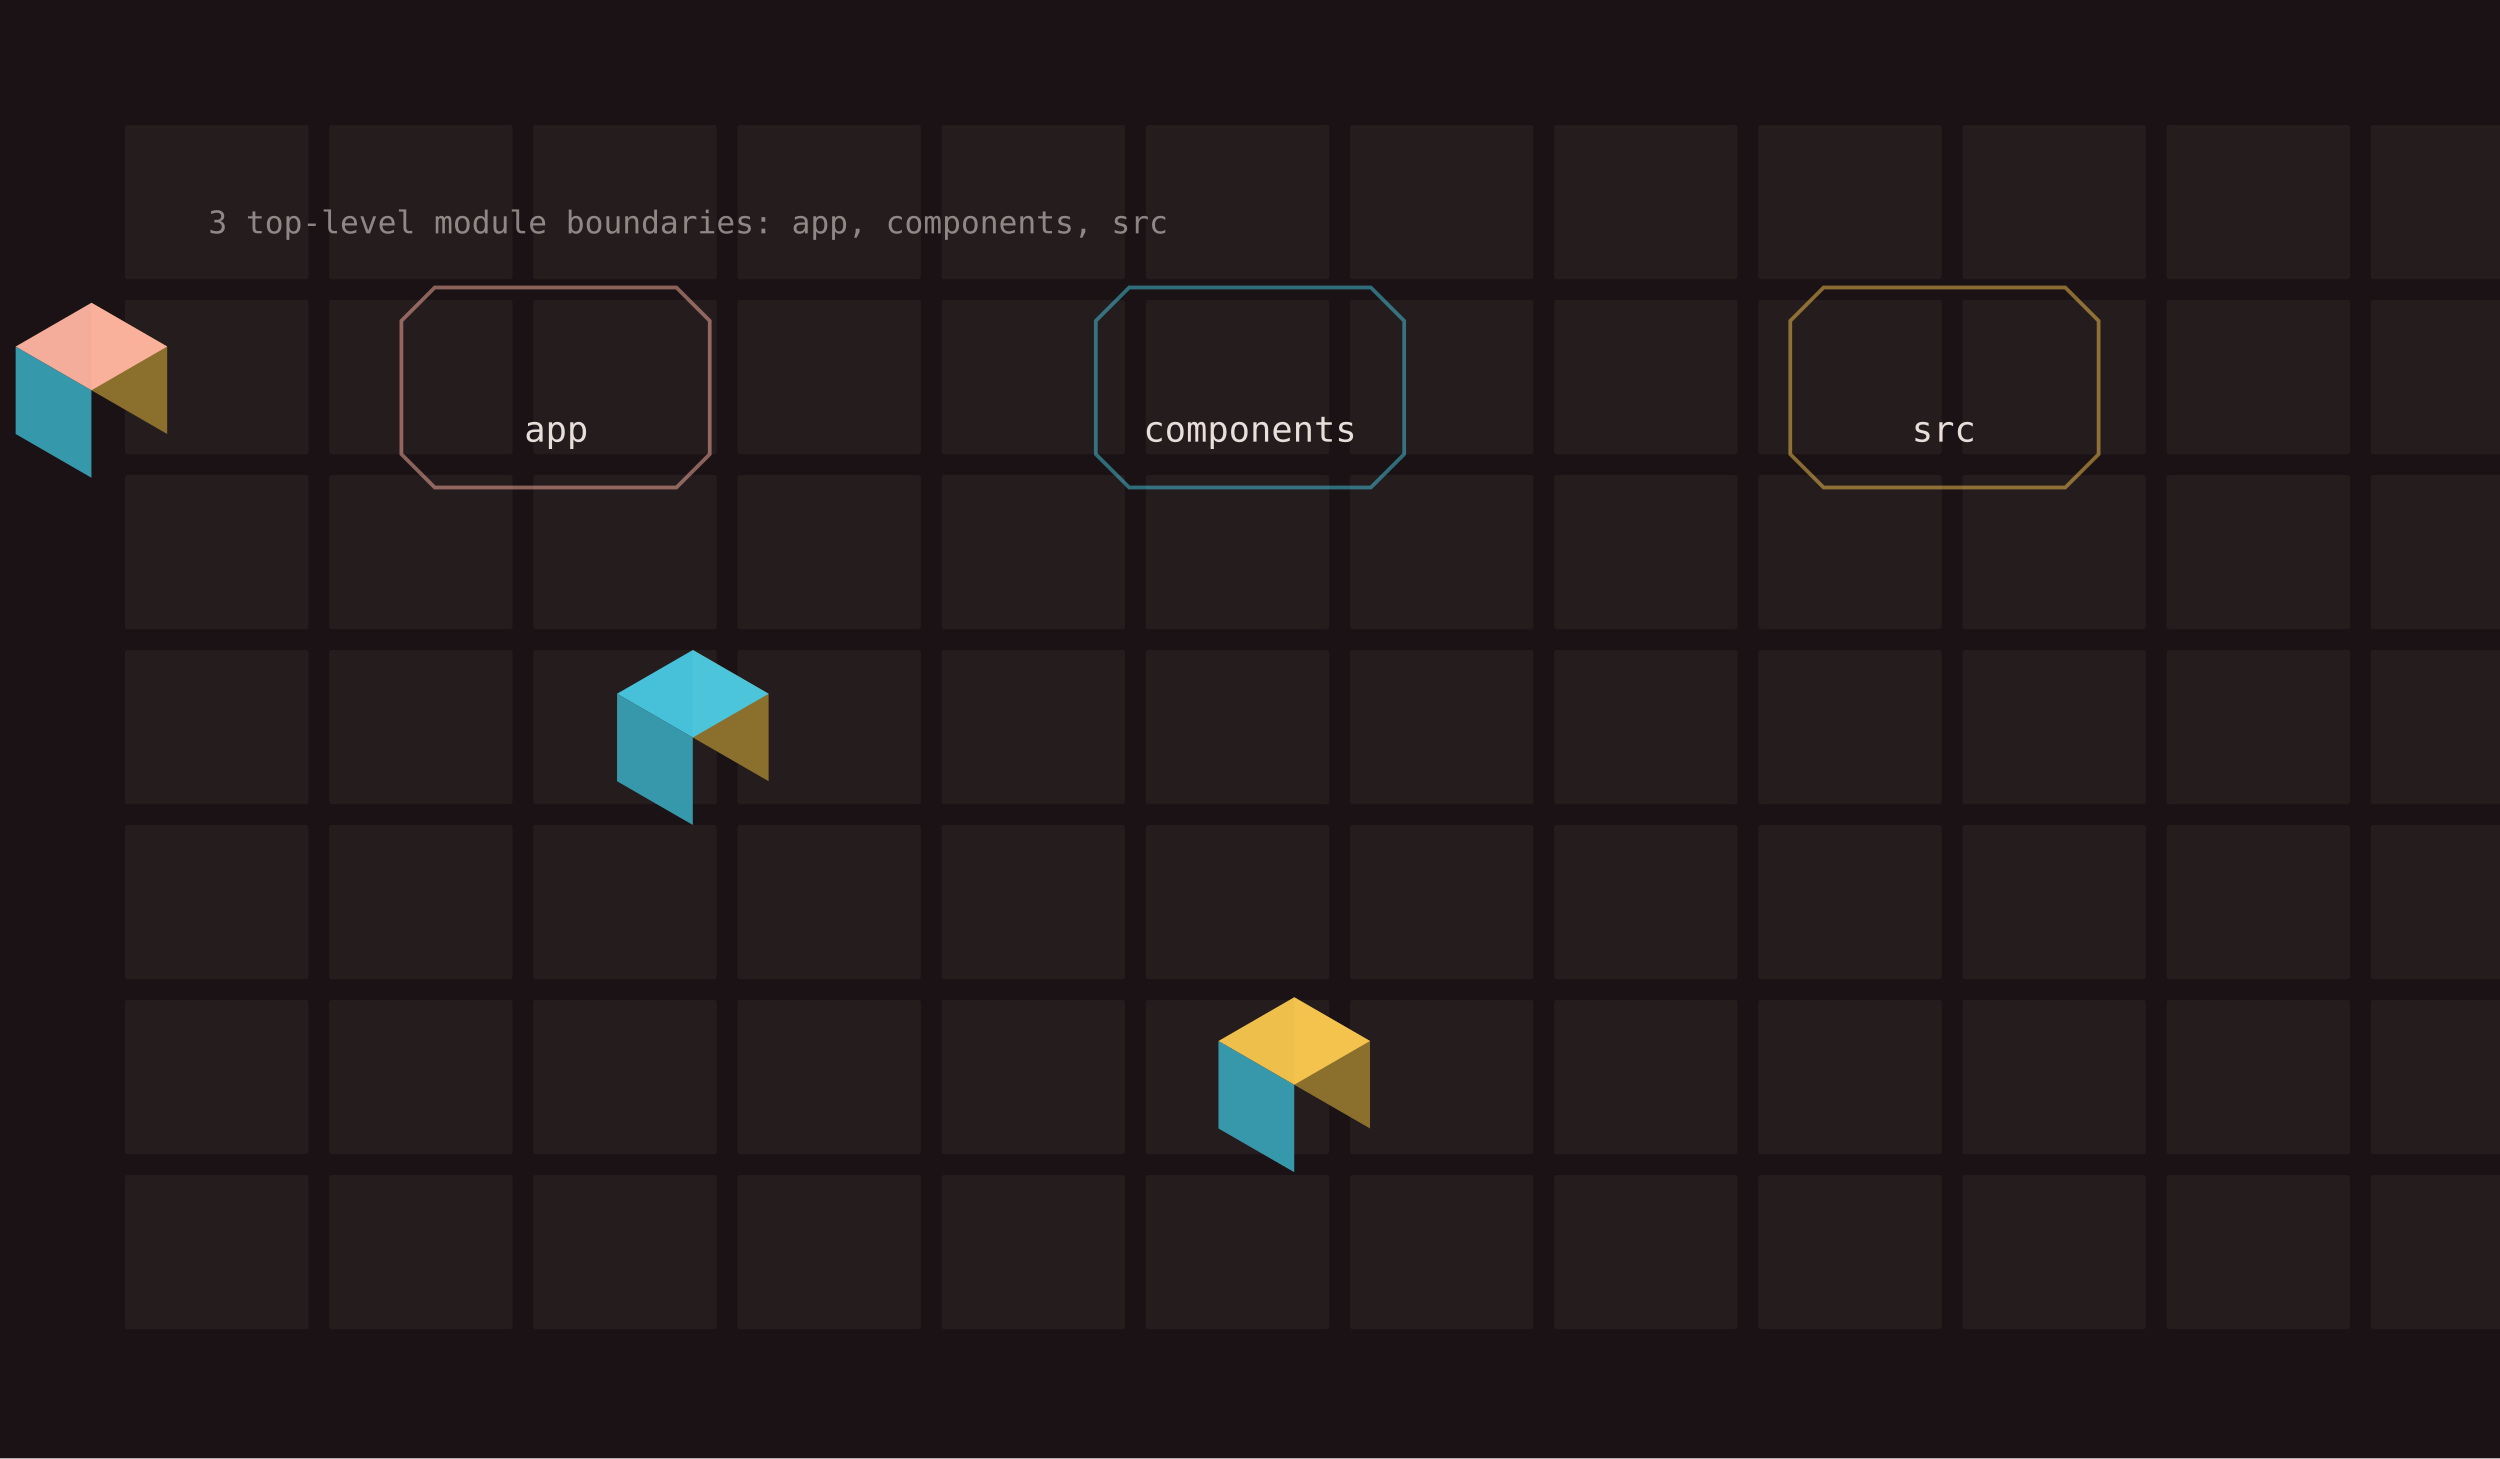
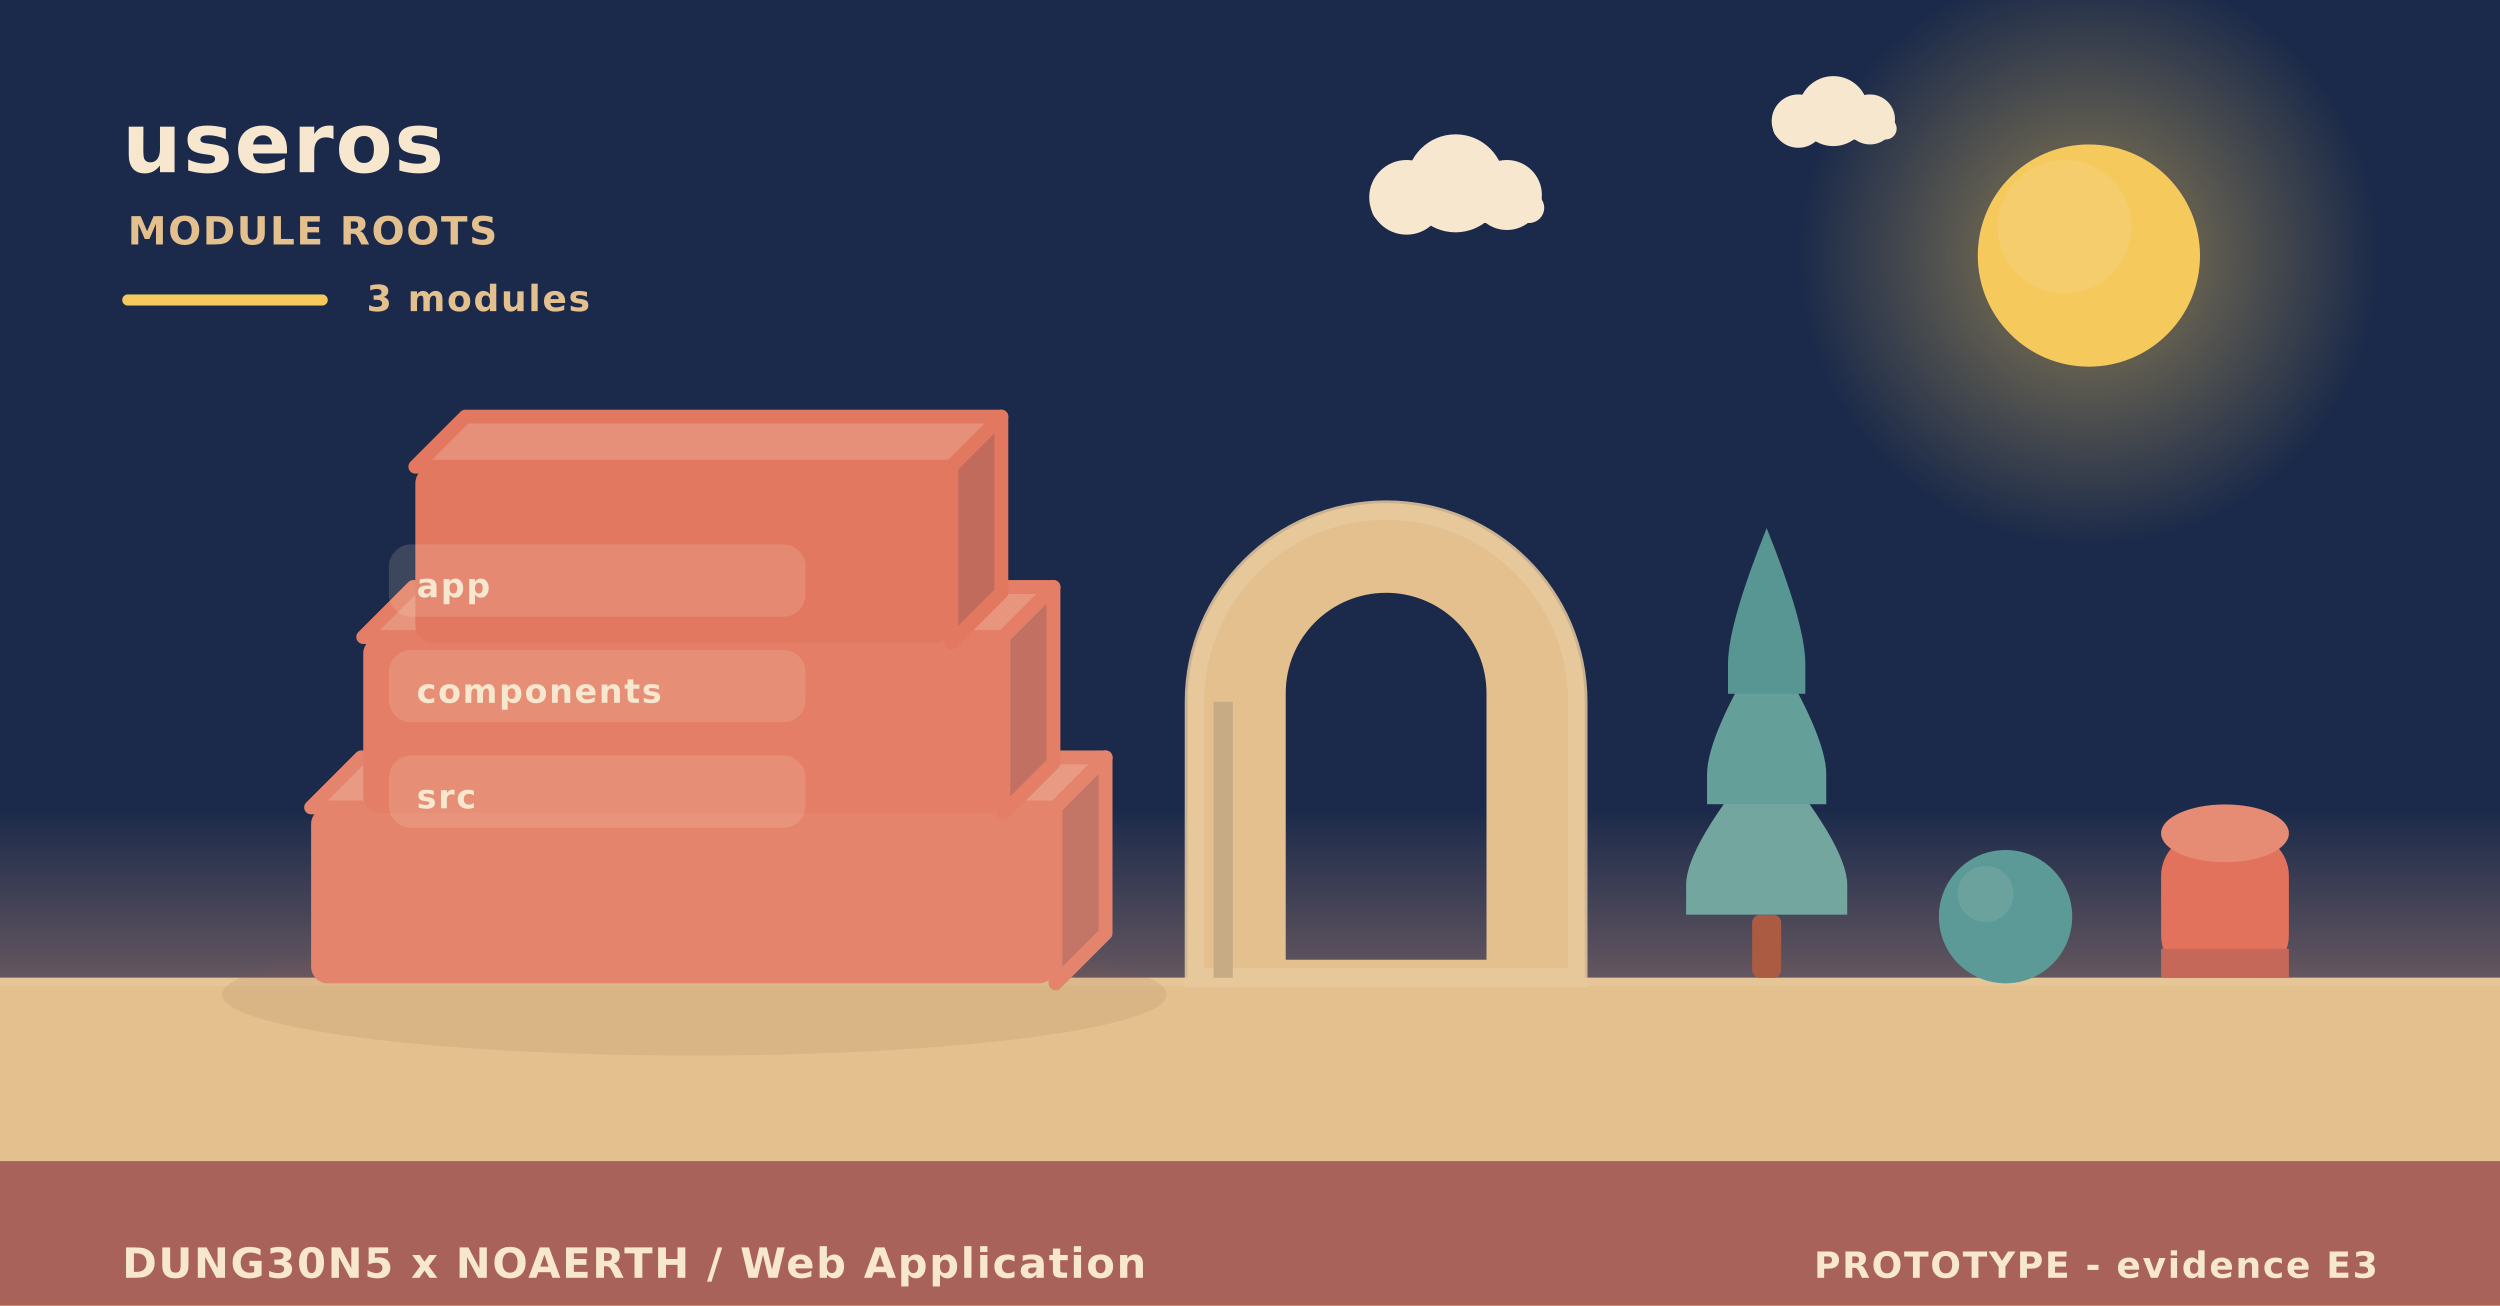
- <svg xmlns="http://www.w3.org/2000/svg" viewBox="0 0 1200 700" width="1200" height="700" role="img" aria-label="useros architecture">
-   <rect width="1200" height="700" fill="#1a1214" />
-   <defs>
-     <linearGradient id="ga" x1="0" y1="0" x2="1" y2="1">
-       <stop offset="0%" stop-color="#ffb4a2" />
-       <stop offset="100%" stop-color="#48cae4" />
-     </linearGradient>
-   </defs>
-   <rect x="60.00" y="60.00" width="88.00" height="74.00" rx="1.20" fill="#fdf4f0" opacity="0.05" />
-   <rect x="158.00" y="60.00" width="88.00" height="74.00" rx="1.20" fill="#fdf4f0" opacity="0.05" />
-   <rect x="256.00" y="60.00" width="88.00" height="74.00" rx="1.20" fill="#fdf4f0" opacity="0.05" />
-   <rect x="354.00" y="60.00" width="88.00" height="74.00" rx="1.20" fill="#fdf4f0" opacity="0.05" />
-   <rect x="452.00" y="60.00" width="88.00" height="74.00" rx="1.20" fill="#fdf4f0" opacity="0.05" />
-   <rect x="550.00" y="60.00" width="88.00" height="74.00" rx="1.20" fill="#fdf4f0" opacity="0.05" />
-   <rect x="648.00" y="60.00" width="88.00" height="74.00" rx="1.20" fill="#fdf4f0" opacity="0.05" />
-   <rect x="746.00" y="60.00" width="88.00" height="74.00" rx="1.20" fill="#fdf4f0" opacity="0.05" />
-   <rect x="844.00" y="60.00" width="88.00" height="74.00" rx="1.20" fill="#fdf4f0" opacity="0.05" />
-   <rect x="942.00" y="60.00" width="88.00" height="74.00" rx="1.20" fill="#fdf4f0" opacity="0.05" />
-   <rect x="1040.00" y="60.00" width="88.00" height="74.00" rx="1.20" fill="#fdf4f0" opacity="0.05" />
-   <rect x="1138.00" y="60.00" width="88.00" height="74.00" rx="1.20" fill="#fdf4f0" opacity="0.05" />
-   <rect x="60.00" y="144.00" width="88.00" height="74.00" rx="1.20" fill="#fdf4f0" opacity="0.05" />
-   <rect x="158.00" y="144.00" width="88.00" height="74.00" rx="1.20" fill="#fdf4f0" opacity="0.05" />
-   <rect x="256.00" y="144.00" width="88.00" height="74.00" rx="1.20" fill="#fdf4f0" opacity="0.05" />
-   <rect x="354.00" y="144.00" width="88.00" height="74.00" rx="1.20" fill="#fdf4f0" opacity="0.05" />
-   <rect x="452.00" y="144.00" width="88.00" height="74.00" rx="1.20" fill="#fdf4f0" opacity="0.05" />
-   <rect x="550.00" y="144.00" width="88.00" height="74.00" rx="1.20" fill="#fdf4f0" opacity="0.05" />
-   <rect x="648.00" y="144.00" width="88.00" height="74.00" rx="1.20" fill="#fdf4f0" opacity="0.05" />
-   <rect x="746.00" y="144.00" width="88.00" height="74.00" rx="1.20" fill="#fdf4f0" opacity="0.05" />
-   <rect x="844.00" y="144.00" width="88.00" height="74.00" rx="1.20" fill="#fdf4f0" opacity="0.05" />
-   <rect x="942.00" y="144.00" width="88.00" height="74.00" rx="1.20" fill="#fdf4f0" opacity="0.05" />
-   <rect x="1040.00" y="144.00" width="88.00" height="74.00" rx="1.20" fill="#fdf4f0" opacity="0.05" />
-   <rect x="1138.00" y="144.00" width="88.00" height="74.00" rx="1.20" fill="#fdf4f0" opacity="0.05" />
-   <rect x="60.00" y="228.00" width="88.00" height="74.00" rx="1.20" fill="#fdf4f0" opacity="0.05" />
-   <rect x="158.00" y="228.00" width="88.00" height="74.00" rx="1.20" fill="#fdf4f0" opacity="0.05" />
-   <rect x="256.00" y="228.00" width="88.00" height="74.00" rx="1.20" fill="#fdf4f0" opacity="0.05" />
-   <rect x="354.00" y="228.00" width="88.00" height="74.00" rx="1.20" fill="#fdf4f0" opacity="0.05" />
-   <rect x="452.00" y="228.00" width="88.00" height="74.00" rx="1.20" fill="#fdf4f0" opacity="0.05" />
-   <rect x="550.00" y="228.00" width="88.00" height="74.00" rx="1.20" fill="#fdf4f0" opacity="0.05" />
-   <rect x="648.00" y="228.00" width="88.00" height="74.00" rx="1.20" fill="#fdf4f0" opacity="0.05" />
-   <rect x="746.00" y="228.00" width="88.00" height="74.00" rx="1.20" fill="#fdf4f0" opacity="0.05" />
-   <rect x="844.00" y="228.00" width="88.00" height="74.00" rx="1.20" fill="#fdf4f0" opacity="0.05" />
-   <rect x="942.00" y="228.00" width="88.00" height="74.00" rx="1.20" fill="#fdf4f0" opacity="0.05" />
-   <rect x="1040.00" y="228.00" width="88.00" height="74.00" rx="1.20" fill="#fdf4f0" opacity="0.05" />
-   <rect x="1138.00" y="228.00" width="88.00" height="74.00" rx="1.20" fill="#fdf4f0" opacity="0.05" />
-   <rect x="60.00" y="312.00" width="88.00" height="74.00" rx="1.20" fill="#fdf4f0" opacity="0.05" />
-   <rect x="158.00" y="312.00" width="88.00" height="74.00" rx="1.20" fill="#fdf4f0" opacity="0.05" />
-   <rect x="256.00" y="312.00" width="88.00" height="74.00" rx="1.20" fill="#fdf4f0" opacity="0.05" />
-   <rect x="354.00" y="312.00" width="88.00" height="74.00" rx="1.20" fill="#fdf4f0" opacity="0.05" />
-   <rect x="452.00" y="312.00" width="88.00" height="74.00" rx="1.20" fill="#fdf4f0" opacity="0.05" />
-   <rect x="550.00" y="312.00" width="88.00" height="74.00" rx="1.20" fill="#fdf4f0" opacity="0.05" />
-   <rect x="648.00" y="312.00" width="88.00" height="74.00" rx="1.20" fill="#fdf4f0" opacity="0.05" />
-   <rect x="746.00" y="312.00" width="88.00" height="74.00" rx="1.20" fill="#fdf4f0" opacity="0.05" />
-   <rect x="844.00" y="312.00" width="88.00" height="74.00" rx="1.20" fill="#fdf4f0" opacity="0.05" />
-   <rect x="942.00" y="312.00" width="88.00" height="74.00" rx="1.20" fill="#fdf4f0" opacity="0.05" />
-   <rect x="1040.00" y="312.00" width="88.00" height="74.00" rx="1.20" fill="#fdf4f0" opacity="0.05" />
-   <rect x="1138.00" y="312.00" width="88.00" height="74.00" rx="1.20" fill="#fdf4f0" opacity="0.05" />
-   <rect x="60.00" y="396.00" width="88.00" height="74.00" rx="1.20" fill="#fdf4f0" opacity="0.05" />
-   <rect x="158.00" y="396.00" width="88.00" height="74.00" rx="1.20" fill="#fdf4f0" opacity="0.05" />
-   <rect x="256.00" y="396.00" width="88.00" height="74.00" rx="1.20" fill="#fdf4f0" opacity="0.05" />
-   <rect x="354.00" y="396.00" width="88.00" height="74.00" rx="1.20" fill="#fdf4f0" opacity="0.05" />
-   <rect x="452.00" y="396.00" width="88.00" height="74.00" rx="1.20" fill="#fdf4f0" opacity="0.05" />
-   <rect x="550.00" y="396.00" width="88.00" height="74.00" rx="1.20" fill="#fdf4f0" opacity="0.05" />
-   <rect x="648.00" y="396.00" width="88.00" height="74.00" rx="1.20" fill="#fdf4f0" opacity="0.05" />
-   <rect x="746.00" y="396.00" width="88.00" height="74.00" rx="1.20" fill="#fdf4f0" opacity="0.05" />
-   <rect x="844.00" y="396.00" width="88.00" height="74.00" rx="1.20" fill="#fdf4f0" opacity="0.05" />
-   <rect x="942.00" y="396.00" width="88.00" height="74.00" rx="1.20" fill="#fdf4f0" opacity="0.05" />
-   <rect x="1040.00" y="396.00" width="88.00" height="74.00" rx="1.20" fill="#fdf4f0" opacity="0.05" />
-   <rect x="1138.00" y="396.00" width="88.00" height="74.00" rx="1.20" fill="#fdf4f0" opacity="0.05" />
-   <rect x="60.00" y="480.00" width="88.00" height="74.00" rx="1.20" fill="#fdf4f0" opacity="0.05" />
-   <rect x="158.00" y="480.00" width="88.00" height="74.00" rx="1.20" fill="#fdf4f0" opacity="0.05" />
-   <rect x="256.00" y="480.00" width="88.00" height="74.00" rx="1.20" fill="#fdf4f0" opacity="0.05" />
-   <rect x="354.00" y="480.00" width="88.00" height="74.00" rx="1.20" fill="#fdf4f0" opacity="0.05" />
-   <rect x="452.00" y="480.00" width="88.00" height="74.00" rx="1.20" fill="#fdf4f0" opacity="0.05" />
-   <rect x="550.00" y="480.00" width="88.00" height="74.00" rx="1.20" fill="#fdf4f0" opacity="0.05" />
-   <rect x="648.00" y="480.00" width="88.00" height="74.00" rx="1.20" fill="#fdf4f0" opacity="0.05" />
-   <rect x="746.00" y="480.00" width="88.00" height="74.00" rx="1.20" fill="#fdf4f0" opacity="0.05" />
-   <rect x="844.00" y="480.00" width="88.00" height="74.00" rx="1.20" fill="#fdf4f0" opacity="0.05" />
-   <rect x="942.00" y="480.00" width="88.00" height="74.00" rx="1.20" fill="#fdf4f0" opacity="0.05" />
-   <rect x="1040.00" y="480.00" width="88.00" height="74.00" rx="1.20" fill="#fdf4f0" opacity="0.05" />
-   <rect x="1138.00" y="480.00" width="88.00" height="74.00" rx="1.20" fill="#fdf4f0" opacity="0.05" />
-   <rect x="60.00" y="564.00" width="88.00" height="74.00" rx="1.20" fill="#fdf4f0" opacity="0.05" />
-   <rect x="158.00" y="564.00" width="88.00" height="74.00" rx="1.20" fill="#fdf4f0" opacity="0.05" />
-   <rect x="256.00" y="564.00" width="88.00" height="74.00" rx="1.20" fill="#fdf4f0" opacity="0.05" />
-   <rect x="354.00" y="564.00" width="88.00" height="74.00" rx="1.20" fill="#fdf4f0" opacity="0.05" />
-   <rect x="452.00" y="564.00" width="88.00" height="74.00" rx="1.20" fill="#fdf4f0" opacity="0.05" />
-   <rect x="550.00" y="564.00" width="88.00" height="74.00" rx="1.20" fill="#fdf4f0" opacity="0.05" />
-   <rect x="648.00" y="564.00" width="88.00" height="74.00" rx="1.20" fill="#fdf4f0" opacity="0.05" />
-   <rect x="746.00" y="564.00" width="88.00" height="74.00" rx="1.20" fill="#fdf4f0" opacity="0.05" />
-   <rect x="844.00" y="564.00" width="88.00" height="74.00" rx="1.20" fill="#fdf4f0" opacity="0.05" />
-   <rect x="942.00" y="564.00" width="88.00" height="74.00" rx="1.20" fill="#fdf4f0" opacity="0.05" />
-   <rect x="1040.00" y="564.00" width="88.00" height="74.00" rx="1.20" fill="#fdf4f0" opacity="0.05" />
-   <rect x="1138.00" y="564.00" width="88.00" height="74.00" rx="1.20" fill="#fdf4f0" opacity="0.05" />
-   <path d="M208.67,138.00 H324.67 L340.67,154.00 V218.00 L324.67,234.00 H208.67 L192.67,218.00 V154.00 Z" fill="none" stroke="rgba(255,180,162,0.550)" stroke-width="1.80" opacity="0.90" />
-   <polygon points="43.88,187.33 80.25,208.33 80.25,166.33 43.88,145.33" fill="#90732e" opacity="0.95" />
-   <polygon points="7.51,208.33 43.88,229.33 43.88,187.33 7.51,166.33" fill="#389eb2" opacity="0.95" />
-   <polygon points="43.88,145.33 80.25,166.33 43.88,187.33 7.51,166.33" fill="#ffb4a2" opacity="0.95" />
-   <text x="267" y="212" font-family="ui-monospace,Menlo,monospace" font-size="17" fill="rgba(253,244,240,0.900)" text-anchor="middle">app</text>
-   <path d="M542.00,138.00 H658.00 L674.00,154.00 V218.00 L658.00,234.00 H542.00 L526.00,218.00 V154.00 Z" fill="none" stroke="rgba(72,202,228,0.550)" stroke-width="1.80" opacity="0.90" />
-   <polygon points="332.55,354.00 368.93,375.00 368.93,333.00 332.55,312.00" fill="#90732e" opacity="0.95" />
-   <polygon points="296.18,375.00 332.55,396.00 332.55,354.00 296.18,333.00" fill="#389eb2" opacity="0.95" />
-   <polygon points="332.55,312.00 368.93,333.00 332.55,354.00 296.18,333.00" fill="#48cae4" opacity="0.95" />
-   <text x="600" y="212" font-family="ui-monospace,Menlo,monospace" font-size="17" fill="rgba(253,244,240,0.900)" text-anchor="middle">components</text>
-   <path d="M875.33,138.00 H991.33 L1007.33,154.00 V218.00 L991.33,234.00 H875.33 L859.33,218.00 V154.00 Z" fill="none" stroke="rgba(249,199,79,0.550)" stroke-width="1.80" opacity="0.90" />
-   <polygon points="621.23,520.67 657.60,541.67 657.60,499.67 621.23,478.67" fill="#90732e" opacity="0.95" />
-   <polygon points="584.86,541.67 621.23,562.67 621.23,520.67 584.86,499.67" fill="#389eb2" opacity="0.95" />
-   <polygon points="621.23,478.67 657.60,499.67 621.23,520.67 584.86,499.67" fill="#f9c74f" opacity="0.95" />
-   <text x="933" y="212" font-family="ui-monospace,Menlo,monospace" font-size="17" fill="rgba(253,244,240,0.900)" text-anchor="middle">src</text>
-   <text x="100" y="112" font-family="ui-monospace,Menlo,monospace" font-size="15" fill="rgba(253,244,240,0.500)">3 top-level module boundaries: app, components, src</text>
+ <svg xmlns="http://www.w3.org/2000/svg" width="900" height="470" viewBox="0 0 900 470" role="img" aria-label="useros - how it is built">
+   <linearGradient id="skya" x1="0" y1="0" x2="0" y2="1">
+     <stop offset="0" stop-color="#1b2a4a" />
+     <stop offset="0.62" stop-color="#1b2a4a" />
+     <stop offset="1" stop-color="#f3ad8a" />
+   </linearGradient>
+   <rect width="900" height="470" fill="url(#skya)" />
+   <radialGradient id="suna">
+     <stop offset="0.35" stop-color="#f5c95c" stop-opacity="0.34" />
+     <stop offset="1" stop-color="#f5c95c" stop-opacity="0" />
+   </radialGradient>
+   <circle cx="752" cy="92" r="104" fill="url(#suna)" />
+   <circle cx="752" cy="92" r="40" fill="#f5c95c" />
+   <circle cx="743.2" cy="81.6" r="24" fill="#f5d27e" opacity="0.5" />
+   <g>
+     <circle cx="524" cy="66" r="17.64" fill="#f6e7ce" />
+     <circle cx="506.36" cy="71.04" r="13.44" fill="#f6e7ce" />
+     <circle cx="542.48" cy="70.2" r="12.6" fill="#f6e7ce" />
+     <rect x="493.76" y="69.36" width="62.16" height="10.92" rx="5.46" fill="#f6e7ce" />
+   </g>
+   <g>
+     <circle cx="660" cy="40" r="12.6" fill="#f6e7ce" />
+     <circle cx="647.4" cy="43.6" r="9.6" fill="#f6e7ce" />
+     <circle cx="673.2" cy="43" r="9" fill="#f6e7ce" />
+     <rect x="638.4" y="42.4" width="44.4" height="7.8" rx="3.9" fill="#f6e7ce" />
+   </g>
+   <rect x="0" y="352" width="900" height="118" fill="#e3c08d" />
+   <rect x="0" y="352" width="900" height="3" fill="#e6c596" />
+   <text x="44" y="62" font-family="Verdana,DejaVu Sans,sans-serif" font-size="30" font-weight="700" letter-spacing="0.6" fill="#f6e7ce" text-anchor="start">useros</text>
+   <text x="46" y="88" font-family="Verdana,DejaVu Sans,sans-serif" font-size="14" font-weight="700" letter-spacing="0.6" fill="#e3c08d" text-anchor="start">MODULE ROOTS</text>
+   <rect x="44" y="106" width="74" height="4" rx="2" fill="#f5c95c" />
+   <text x="132" y="112" font-family="Verdana,DejaVu Sans,sans-serif" font-size="13" font-weight="700" letter-spacing="0.6" fill="#e3c08d" text-anchor="start">3 modules</text>
+   <ellipse cx="250" cy="358" rx="170" ry="22" fill="rgba(138,90,68,0.11)" />
+   <path d="M112,290.67 L380,290.67 L398,272.67 L130,272.67 Z" fill="#e99a82" stroke="#e5846c" stroke-width="5" stroke-linejoin="round" />
+   <path d="M380,290.67 L398,272.67 L398,336 L380,354 Z" fill="#c37566" stroke="#e5846c" stroke-width="5" stroke-linejoin="round" />
+   <rect x="112" y="290.67" width="268" height="63.33" rx="6" fill="#e5846c" />
+   <path d="M130.76,229.33 L361.24,229.33 L379.24,211.33 L148.76,211.33 Z" fill="#e8957d" stroke="#e47e66" stroke-width="5" stroke-linejoin="round" />
+   <path d="M361.24,229.33 L379.24,211.33 L379.24,274.67 L361.24,292.67 Z" fill="#c27061" stroke="#e47e66" stroke-width="5" stroke-linejoin="round" />
+   <rect x="130.76" y="229.33" width="230.48" height="63.33" rx="6" fill="#e47e66" />
+   <path d="M149.52,168 L342.48,168 L360.48,150 L167.52,150 Z" fill="#e79079" stroke="#e37861" stroke-width="5" stroke-linejoin="round" />
+   <path d="M342.48,168 L360.48,150 L360.48,213.33 L342.48,231.33 Z" fill="#c16b5d" stroke="#e37861" stroke-width="5" stroke-linejoin="round" />
+   <rect x="149.52" y="168" width="192.96" height="63.33" rx="6" fill="#e37861" />
+   <rect x="140" y="196" width="150" height="26" rx="8" fill="rgba(246,231,206,0.16)" opacity="0.94" />
+   <text x="150" y="215" font-family="Verdana,DejaVu Sans,sans-serif" font-size="12" font-weight="700" letter-spacing="0.6" fill="#f6e7ce" text-anchor="start">app</text>
+   <rect x="140" y="234" width="150" height="26" rx="8" fill="rgba(246,231,206,0.16)" opacity="0.94" />
+   <text x="150" y="253" font-family="Verdana,DejaVu Sans,sans-serif" font-size="12" font-weight="700" letter-spacing="0.6" fill="#f6e7ce" text-anchor="start">components</text>
+   <rect x="140" y="272" width="150" height="26" rx="8" fill="rgba(246,231,206,0.16)" opacity="0.94" />
+   <text x="150" y="291" font-family="Verdana,DejaVu Sans,sans-serif" font-size="12" font-weight="700" letter-spacing="0.6" fill="#f6e7ce" text-anchor="start">src</text>
+   <path d="M430,352 L430,252.64 A69,69 0 0 1 568,252.64 L568,352 Z M460.36,348 L460.36,249.55 A38.64,38.64 0 0 1 537.64,249.55 L537.64,348 Z" fill="#e3c08d" fill-rule="evenodd" stroke="#e3c08d" stroke-width="5" stroke-linejoin="round" />
+   <path d="M430,352 L430,252.64 A69,69 0 0 1 568,252.64 L568,352 Z" fill="none" stroke="#e8c99d" stroke-width="7" stroke-linecap="round" opacity="0.85" />
+   <rect x="436.9" y="252.64" width="6.9" height="99.36" fill="#c7ab84" />
+   <rect x="630.78" y="329.28" width="10.44" height="22.72" rx="2.9" fill="#ac5b43" />
+   <path d="M636,269.64 Q607,304.23 607,318.54 Q607,329.28 607,329.28 L665,329.28 Q665,329.28 665,318.54 Q665,304.23 636,269.64 Z" fill="#74a6a0" />
+   <path d="M636,229.88 Q614.54,264.47 614.54,278.78 Q614.54,289.52 614.54,289.52 L657.46,289.52 Q657.46,289.52 657.46,278.78 Q657.46,264.47 636,229.88 Z" fill="#649f9a" />
+   <path d="M636,190.12 Q622.08,224.71 622.08,239.02 Q622.08,249.76 622.08,249.76 L649.92,249.76 Q649.92,249.76 649.92,239.02 Q649.92,224.71 636,190.12 Z" fill="#589694" />
+   <circle cx="722" cy="330" r="24" fill="#5b9a97" />
+   <circle cx="714.8" cy="321.84" r="10.08" fill="#7aa9a2" opacity="0.55" />
+   <rect x="778" y="300" width="46" height="52" rx="15.33" fill="#e2725b" />
+   <ellipse cx="801" cy="300" rx="23" ry="10.4" fill="#e68c74" />
+   <rect x="778" y="341.6" width="46" height="10.4" fill="#c66859" />
+   <rect x="0" y="418" width="900" height="52" rx="0" fill="#a65c56" opacity="0.94" />
+   <text x="44" y="460" font-family="Verdana,DejaVu Sans,sans-serif" font-size="15" font-weight="700" letter-spacing="0.6" fill="#f6e7ce" text-anchor="start">DUNG30N5 x NOAERTH  /  Web Application</text>
+   <text x="856" y="460" font-family="Verdana,DejaVu Sans,sans-serif" font-size="13" font-weight="700" letter-spacing="0.6" fill="#f6e7ce" text-anchor="end">PROTOTYPE  -  evidence E3</text>
</svg>
